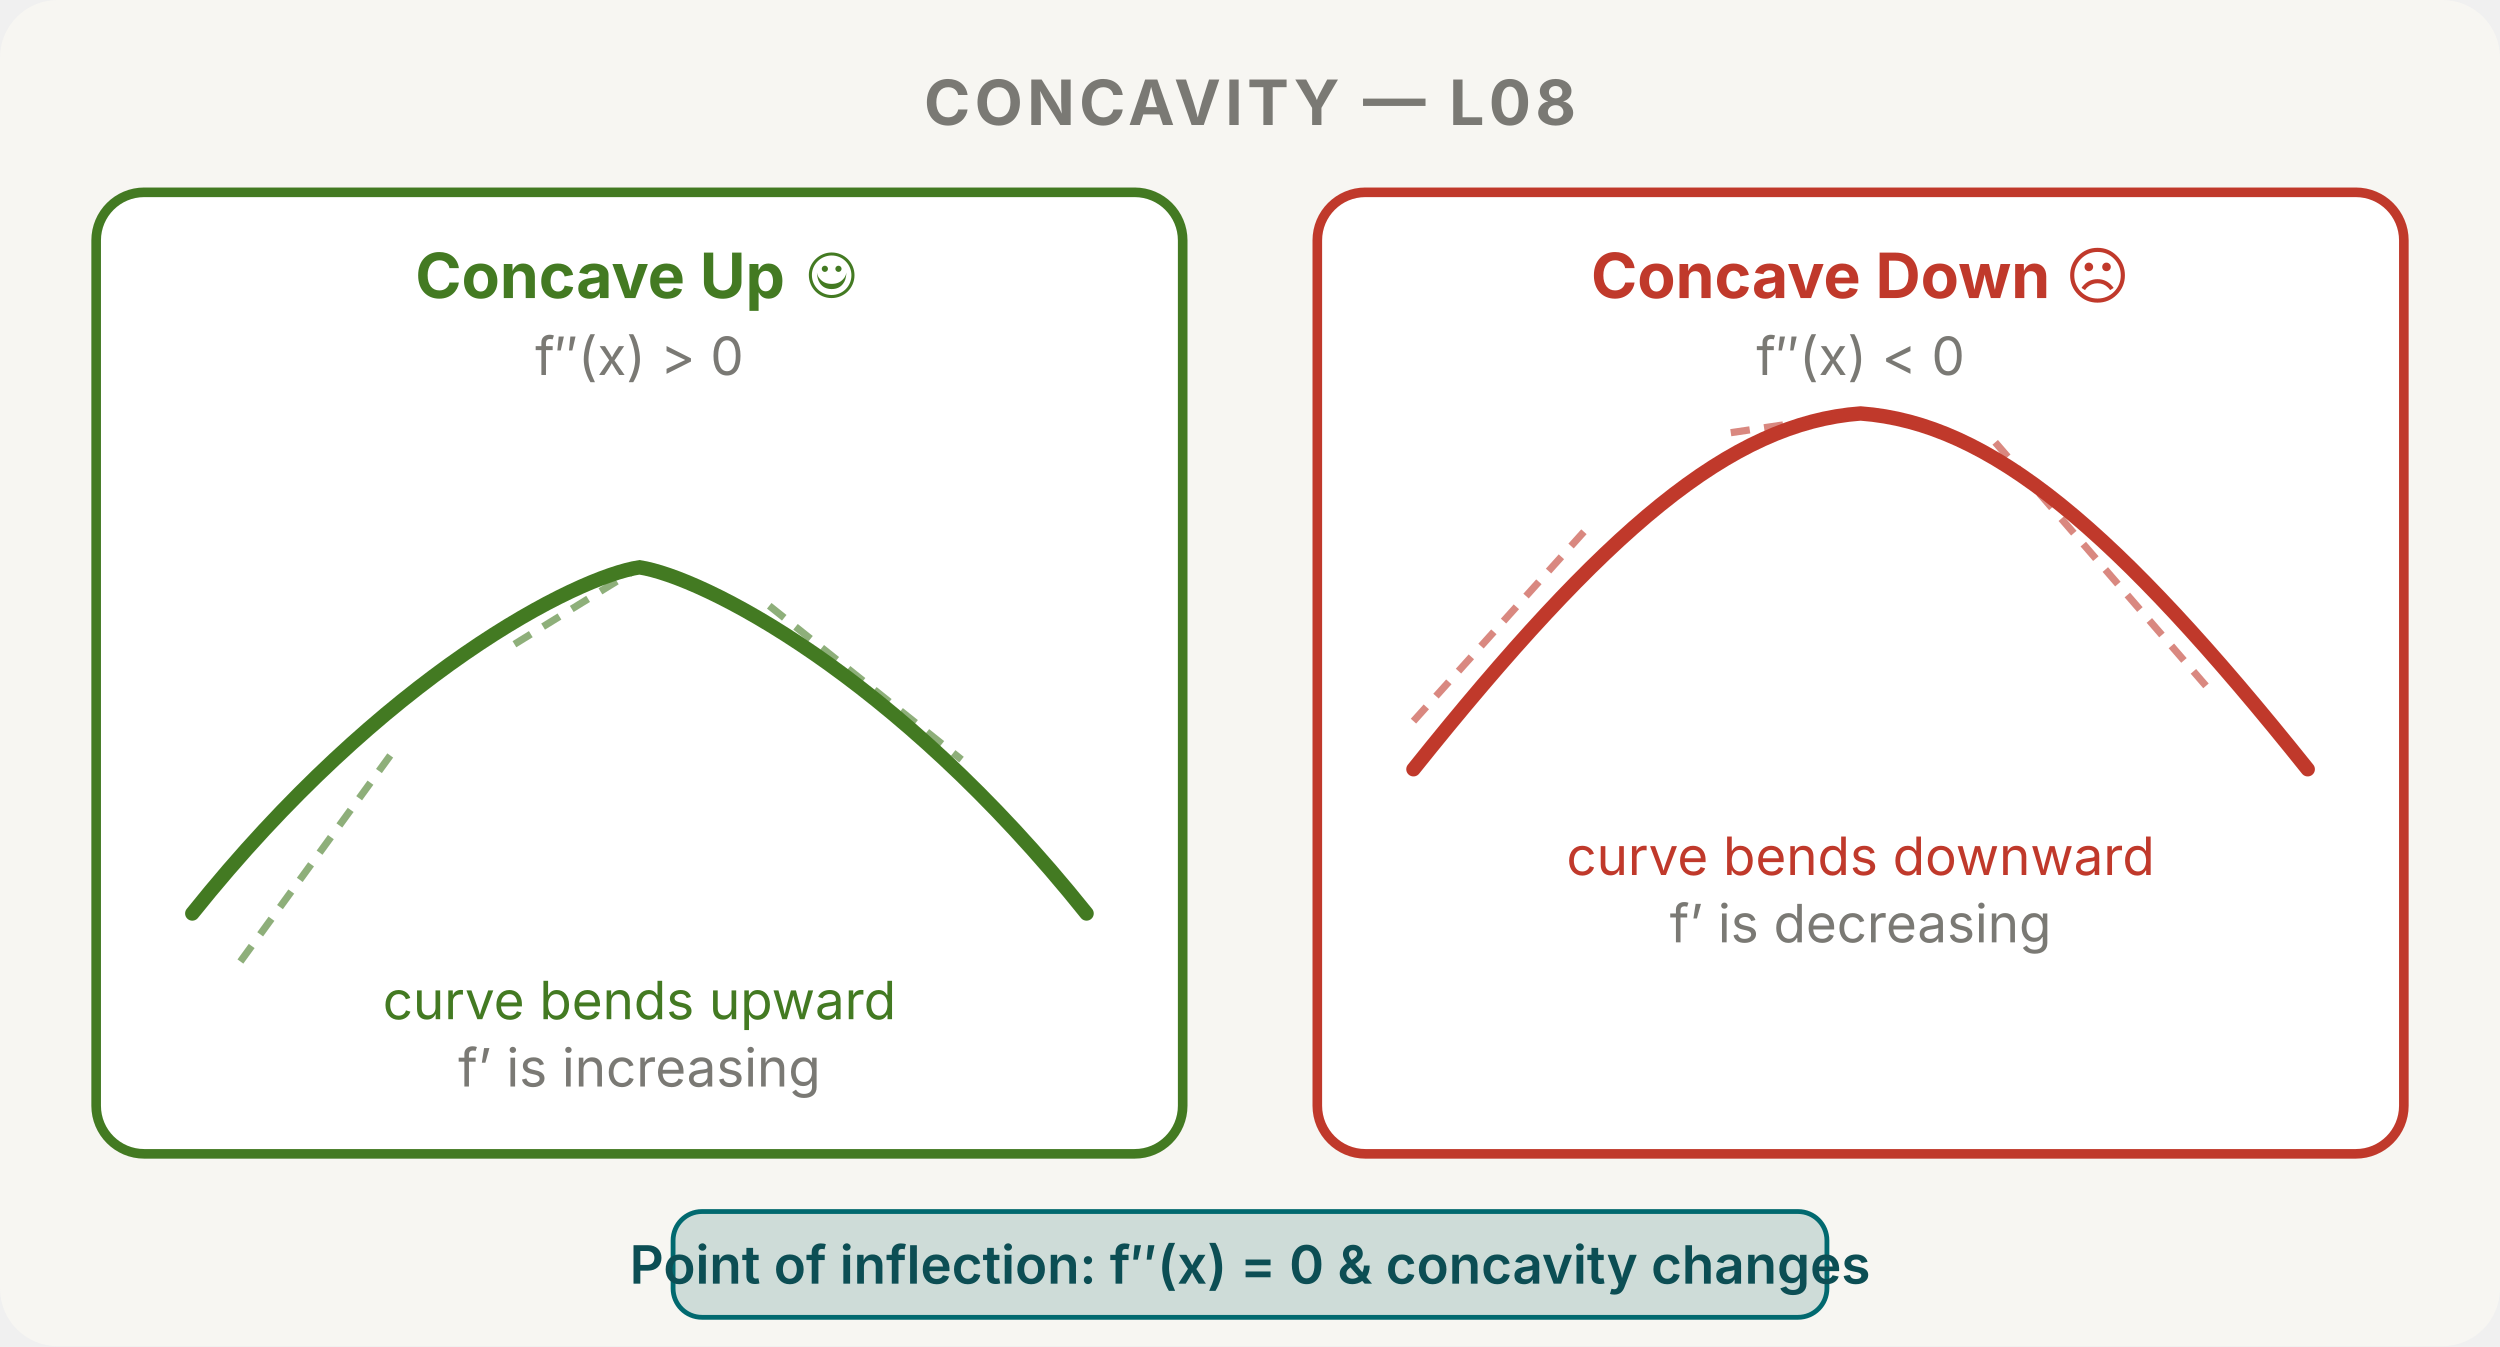
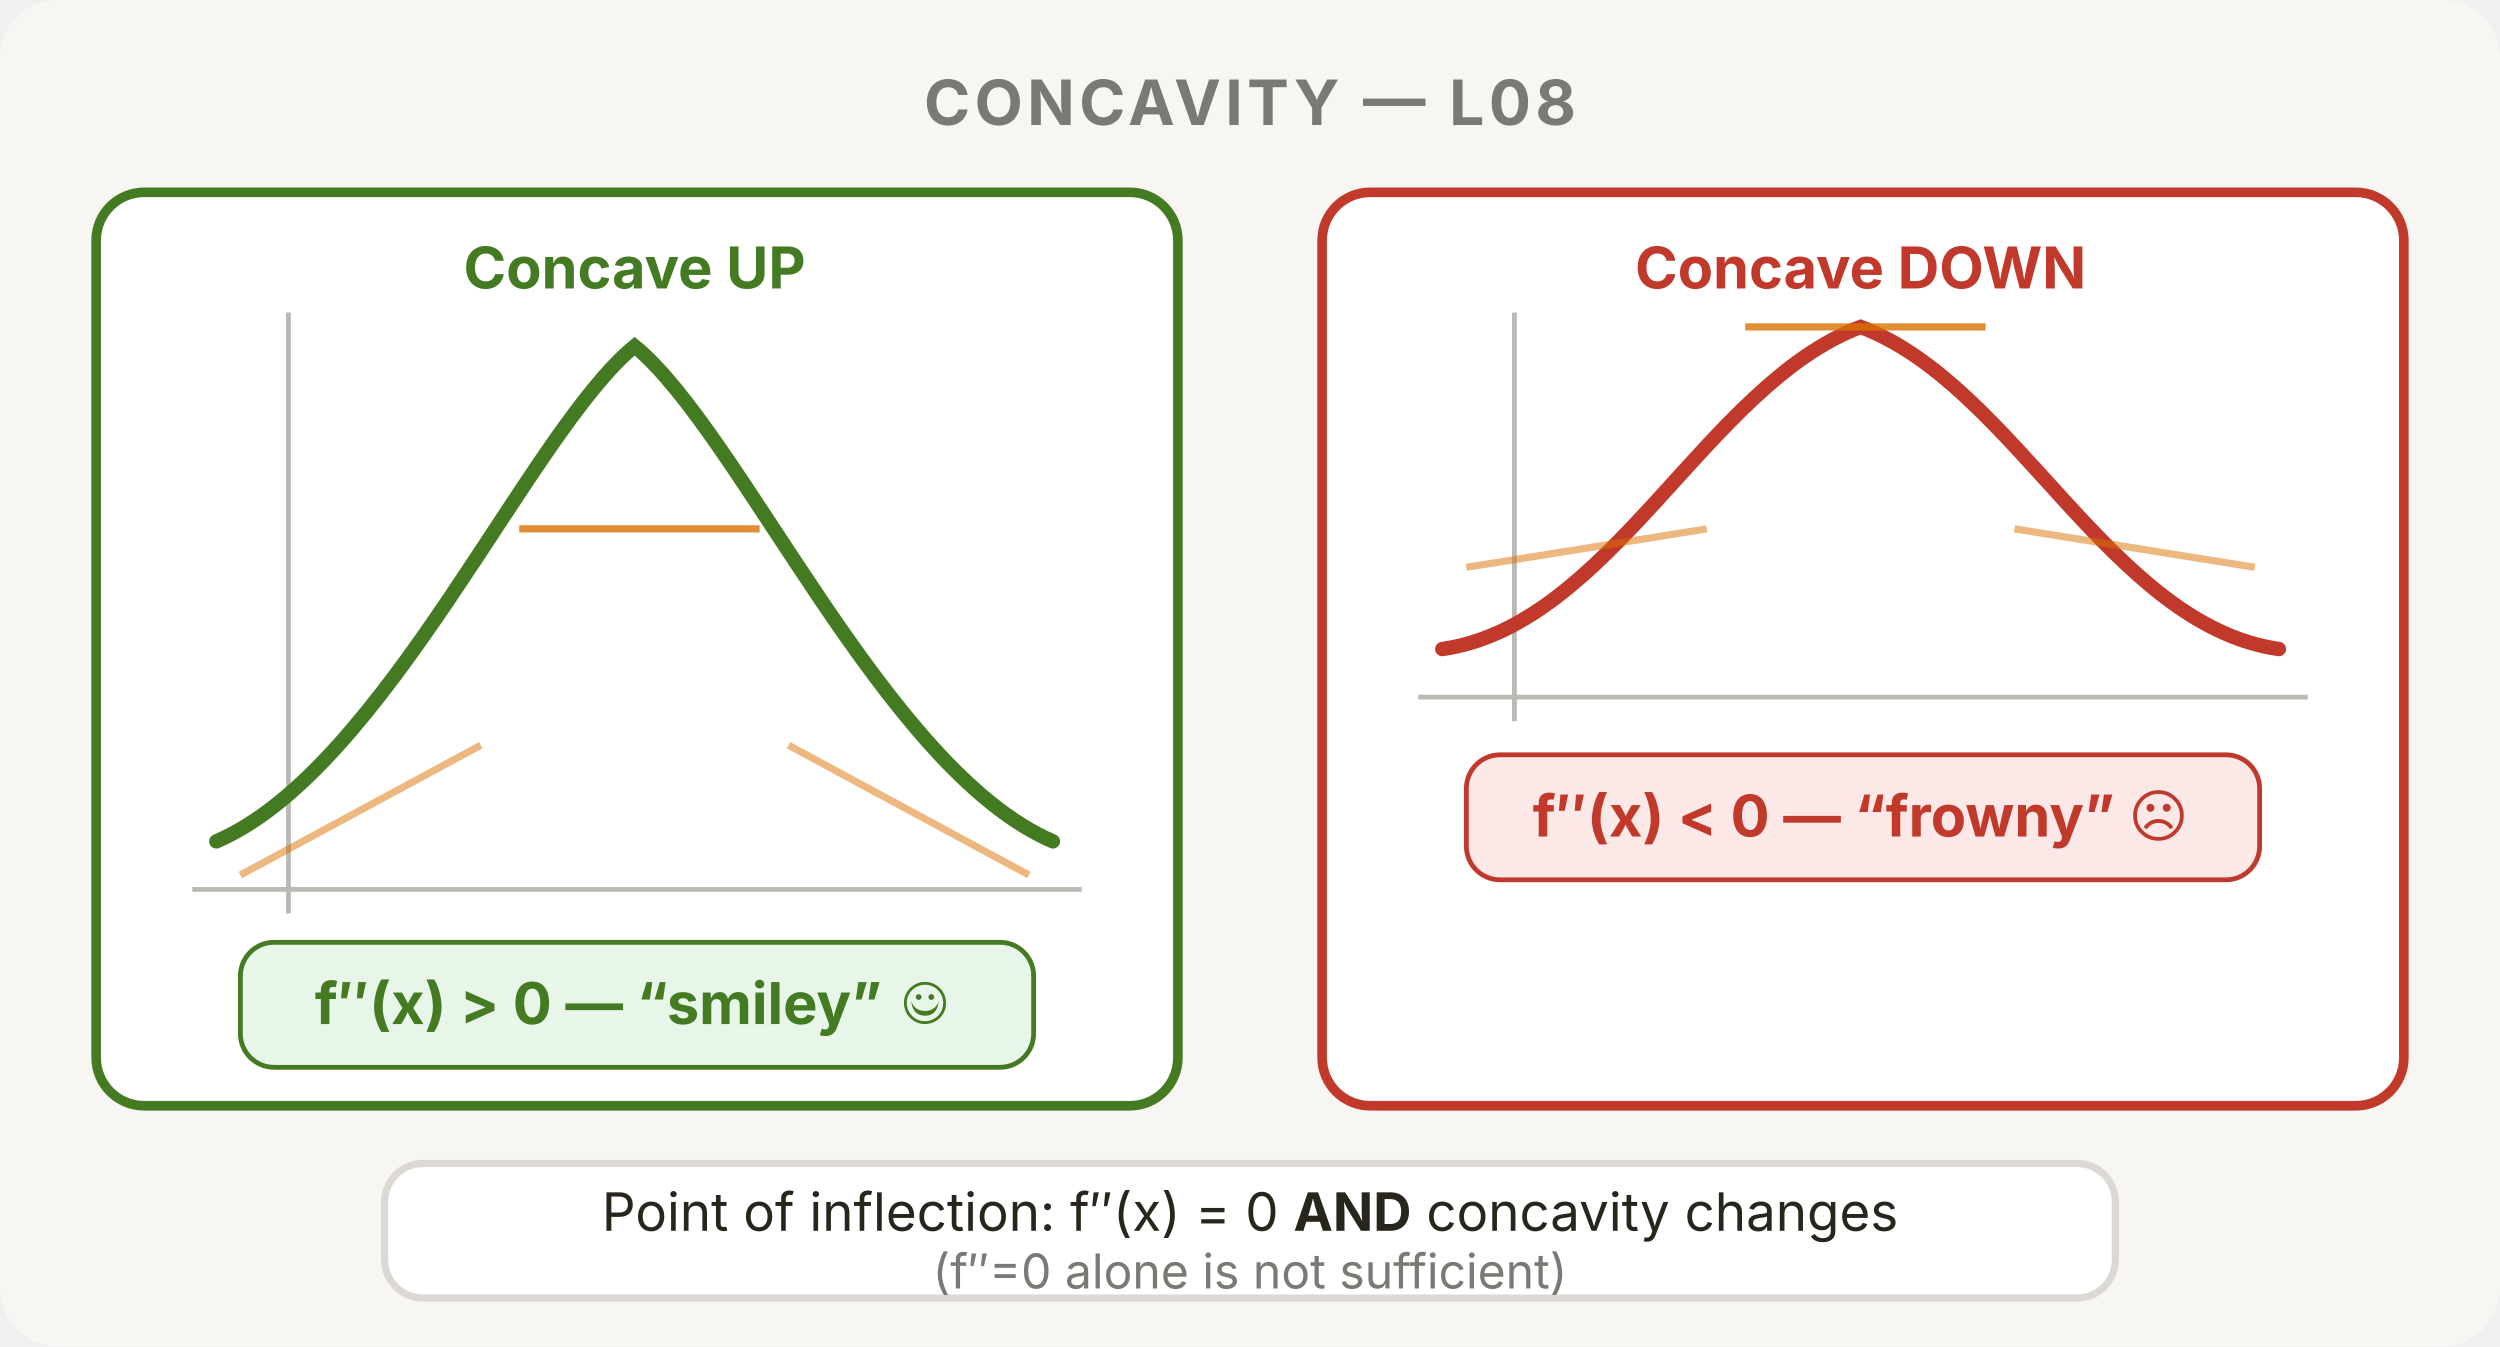
<svg xmlns="http://www.w3.org/2000/svg" viewBox="0 0 520 280" font-family="Inter,Helvetica Neue,sans-serif">
  <rect width="520" height="280" fill="#f7f6f2" rx="12" />
  <text x="260" y="26" font-size="13" font-weight="700" fill="#7a7974" text-anchor="middle" letter-spacing="0.07em">CONCAVITY — L08</text>
-   <rect x="20" y="40" width="226" height="200" rx="10" fill="#fff" stroke="#437a22" stroke-width="2" />
-   <text x="133" y="62" font-size="13" font-weight="700" fill="#437a22" text-anchor="middle">Concave Up ☺</text>
-   <text x="133" y="78" font-size="11" fill="#7a7974" text-anchor="middle">f″(x) &gt; 0</text>
-   <path d="M 40,190 C 80,140 120,120 133,118 C 146,120 186,140 226,190" fill="none" stroke="#437a22" stroke-width="3" stroke-linecap="round" />
-   <line x1="50" y1="200" x2="82" y2="156" stroke="#437a22" stroke-width="1.5" stroke-dasharray="4,3" opacity="0.6" />
-   <line x1="107" y1="134" x2="133" y2="118" stroke="#437a22" stroke-width="1.5" stroke-dasharray="4,3" opacity="0.6" />
-   <line x1="160" y1="126" x2="200" y2="158" stroke="#437a22" stroke-width="1.5" stroke-dasharray="4,3" opacity="0.6" />
-   <text x="133" y="212" font-size="11" fill="#437a22" text-anchor="middle">curve bends upward</text>
-   <text x="133" y="226" font-size="11" fill="#7a7974" text-anchor="middle">f’ is increasing</text>
-   <rect x="274" y="40" width="226" height="200" rx="10" fill="#fff" stroke="#c0392b" stroke-width="2" />
-   <text x="387" y="62" font-size="13" font-weight="700" fill="#c0392b" text-anchor="middle">Concave Down ☹</text>
-   <text x="387" y="78" font-size="11" fill="#7a7974" text-anchor="middle">f″(x) &lt; 0</text>
-   <path d="M 294,160 C 334,110 360,88 387,86 C 414,88 440,110 480,160" fill="none" stroke="#c0392b" stroke-width="3" stroke-linecap="round" />
-   <line x1="294" y1="150" x2="330" y2="110" stroke="#c0392b" stroke-width="1.5" stroke-dasharray="4,3" opacity="0.6" />
-   <line x1="360" y1="90" x2="387" y2="86" stroke="#c0392b" stroke-width="1.5" stroke-dasharray="4,3" opacity="0.6" />
-   <line x1="415" y1="92" x2="460" y2="144" stroke="#c0392b" stroke-width="1.5" stroke-dasharray="4,3" opacity="0.6" />
-   <text x="387" y="182" font-size="11" fill="#c0392b" text-anchor="middle">curve bends downward</text>
-   <text x="387" y="196" font-size="11" fill="#7a7974" text-anchor="middle">f’ is decreasing</text>
-   <rect x="140" y="252" width="240" height="22" rx="6" fill="#cedcd8" stroke="#01696f" stroke-width="1" />
-   <text x="260" y="267" font-size="11" fill="#0c4e54" text-anchor="middle" font-weight="600">Point of inflection: f″(x) = 0 &amp; concavity changes</text>
+   <rect x="20" y="40" width="225" height="190" rx="10" fill="#fff" stroke="#437a22" stroke-width="2" />
+   <text x="132" y="60" font-size="12" font-weight="700" fill="#437a22" text-anchor="middle">Concave UP</text>
+   <line x1="40" y1="185" x2="225" y2="185" stroke="#bab9b4" stroke-width="1" />
+   <line x1="60" y1="65" x2="60" y2="190" stroke="#bab9b4" stroke-width="1" />
+   <path d="M 45,175 C 80,160 110,90 132,72 C 154,90 184,160 219,175" fill="none" stroke="#437a22" stroke-width="3" stroke-linecap="round" />
+   <line x1="50" y1="182" x2="100" y2="155" stroke="#da7101" stroke-width="1.5" opacity="0.5" />
+   <line x1="108" y1="110" x2="158" y2="110" stroke="#da7101" stroke-width="1.5" opacity="0.8" />
+   <line x1="164" y1="155" x2="214" y2="182" stroke="#da7101" stroke-width="1.5" opacity="0.5" />
+   <rect x="50" y="196" width="165" height="26" rx="7" fill="#e8f5e9" stroke="#437a22" stroke-width="1" />
+   <text x="132" y="213" font-size="12" fill="#437a22" font-weight="700" text-anchor="middle">f″(x) &gt; 0 — “smiley” ☺</text>
+   <rect x="275" y="40" width="225" height="190" rx="10" fill="#fff" stroke="#c0392b" stroke-width="2" />
+   <text x="387" y="60" font-size="12" font-weight="700" fill="#c0392b" text-anchor="middle">Concave DOWN</text>
+   <line x1="295" y1="145" x2="480" y2="145" stroke="#bab9b4" stroke-width="1" />
+   <line x1="315" y1="65" x2="315" y2="150" stroke="#bab9b4" stroke-width="1" />
+   <path d="M 300,135 C 335,130 355,80 387,68 C 419,80 439,130 474,135" fill="none" stroke="#c0392b" stroke-width="3" stroke-linecap="round" />
+   <line x1="305" y1="118" x2="355" y2="110" stroke="#da7101" stroke-width="1.5" opacity="0.5" />
+   <line x1="363" y1="68" x2="413" y2="68" stroke="#da7101" stroke-width="1.5" opacity="0.8" />
+   <line x1="419" y1="110" x2="469" y2="118" stroke="#da7101" stroke-width="1.5" opacity="0.5" />
+   <rect x="305" y="157" width="165" height="26" rx="7" fill="#fde8e8" stroke="#c0392b" stroke-width="1" />
+   <text x="387" y="174" font-size="12" fill="#c0392b" font-weight="700" text-anchor="middle">f″(x) &lt; 0 — “frowny” ☹</text>
+   <rect x="80" y="242" width="360" height="28" rx="8" fill="#fff" stroke="#dcd9d5" stroke-width="1.5" />
+   <text x="260" y="256" font-size="11" fill="#28251d" text-anchor="middle">Point of inflection: f″(x) = 0 <tspan font-weight="700">AND</tspan> concavity changes</text>
+   <text x="260" y="268" font-size="10" fill="#7a7974" text-anchor="middle">(f″=0 alone is not sufficient)</text>
</svg>
